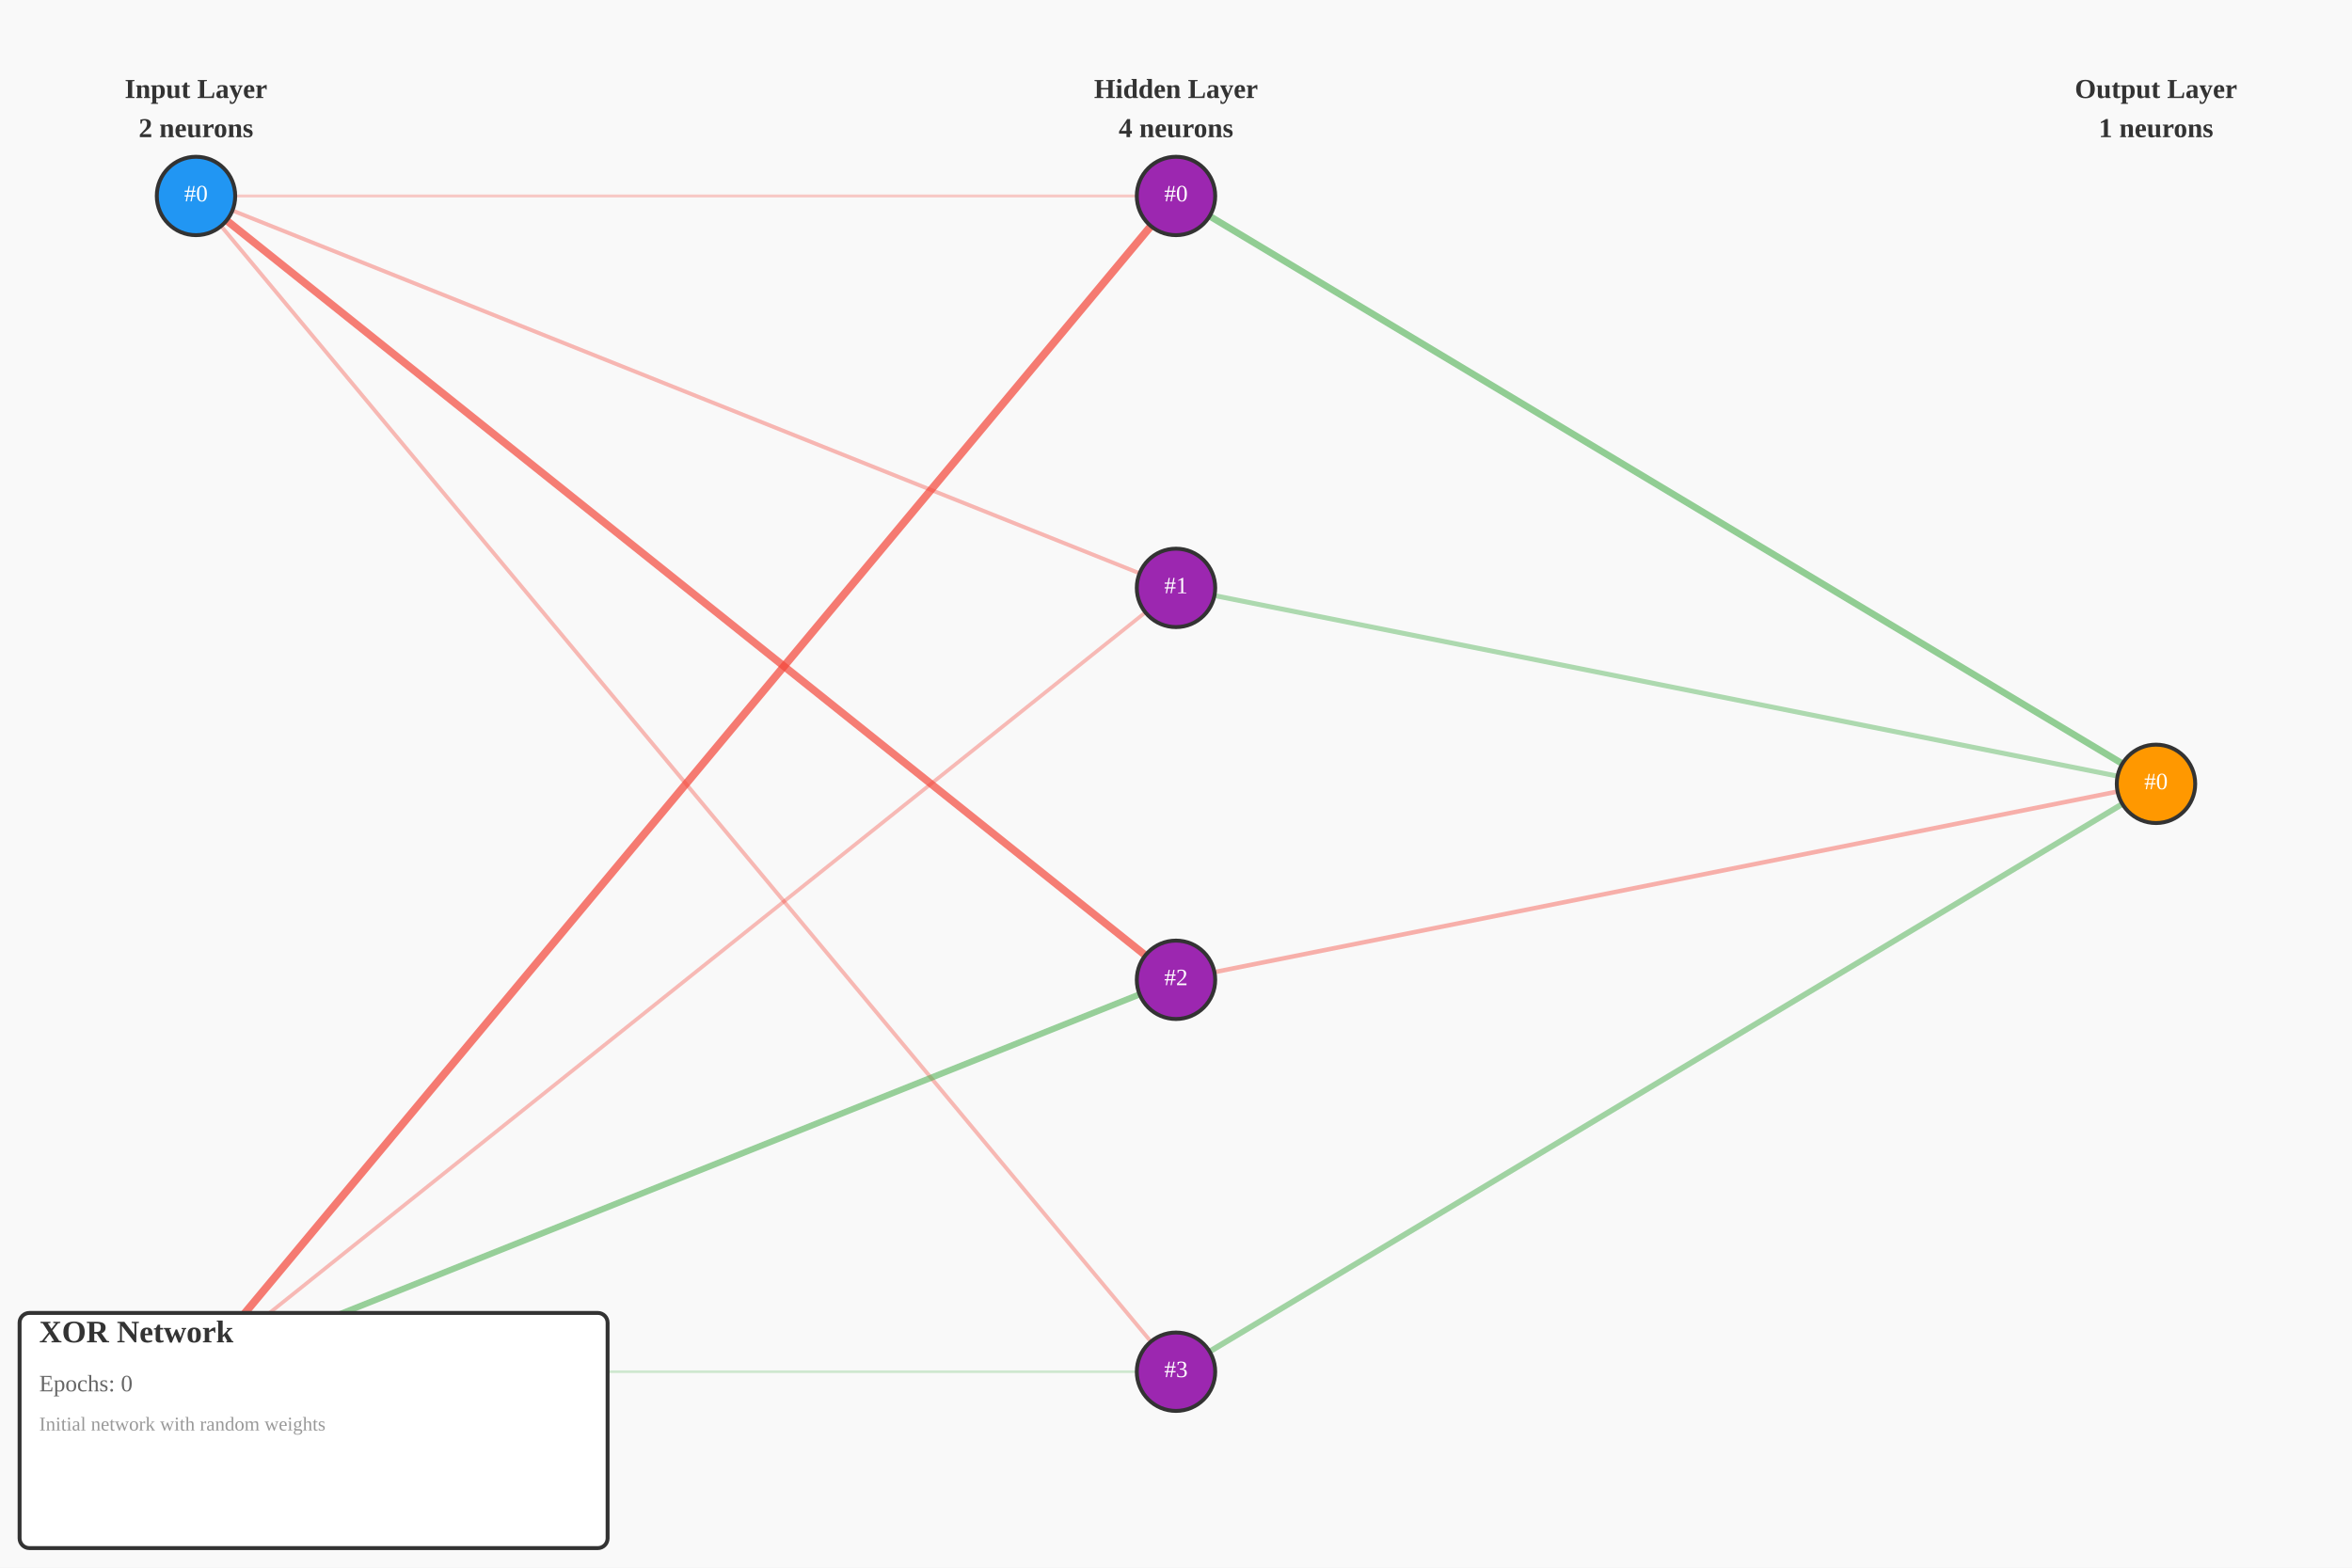
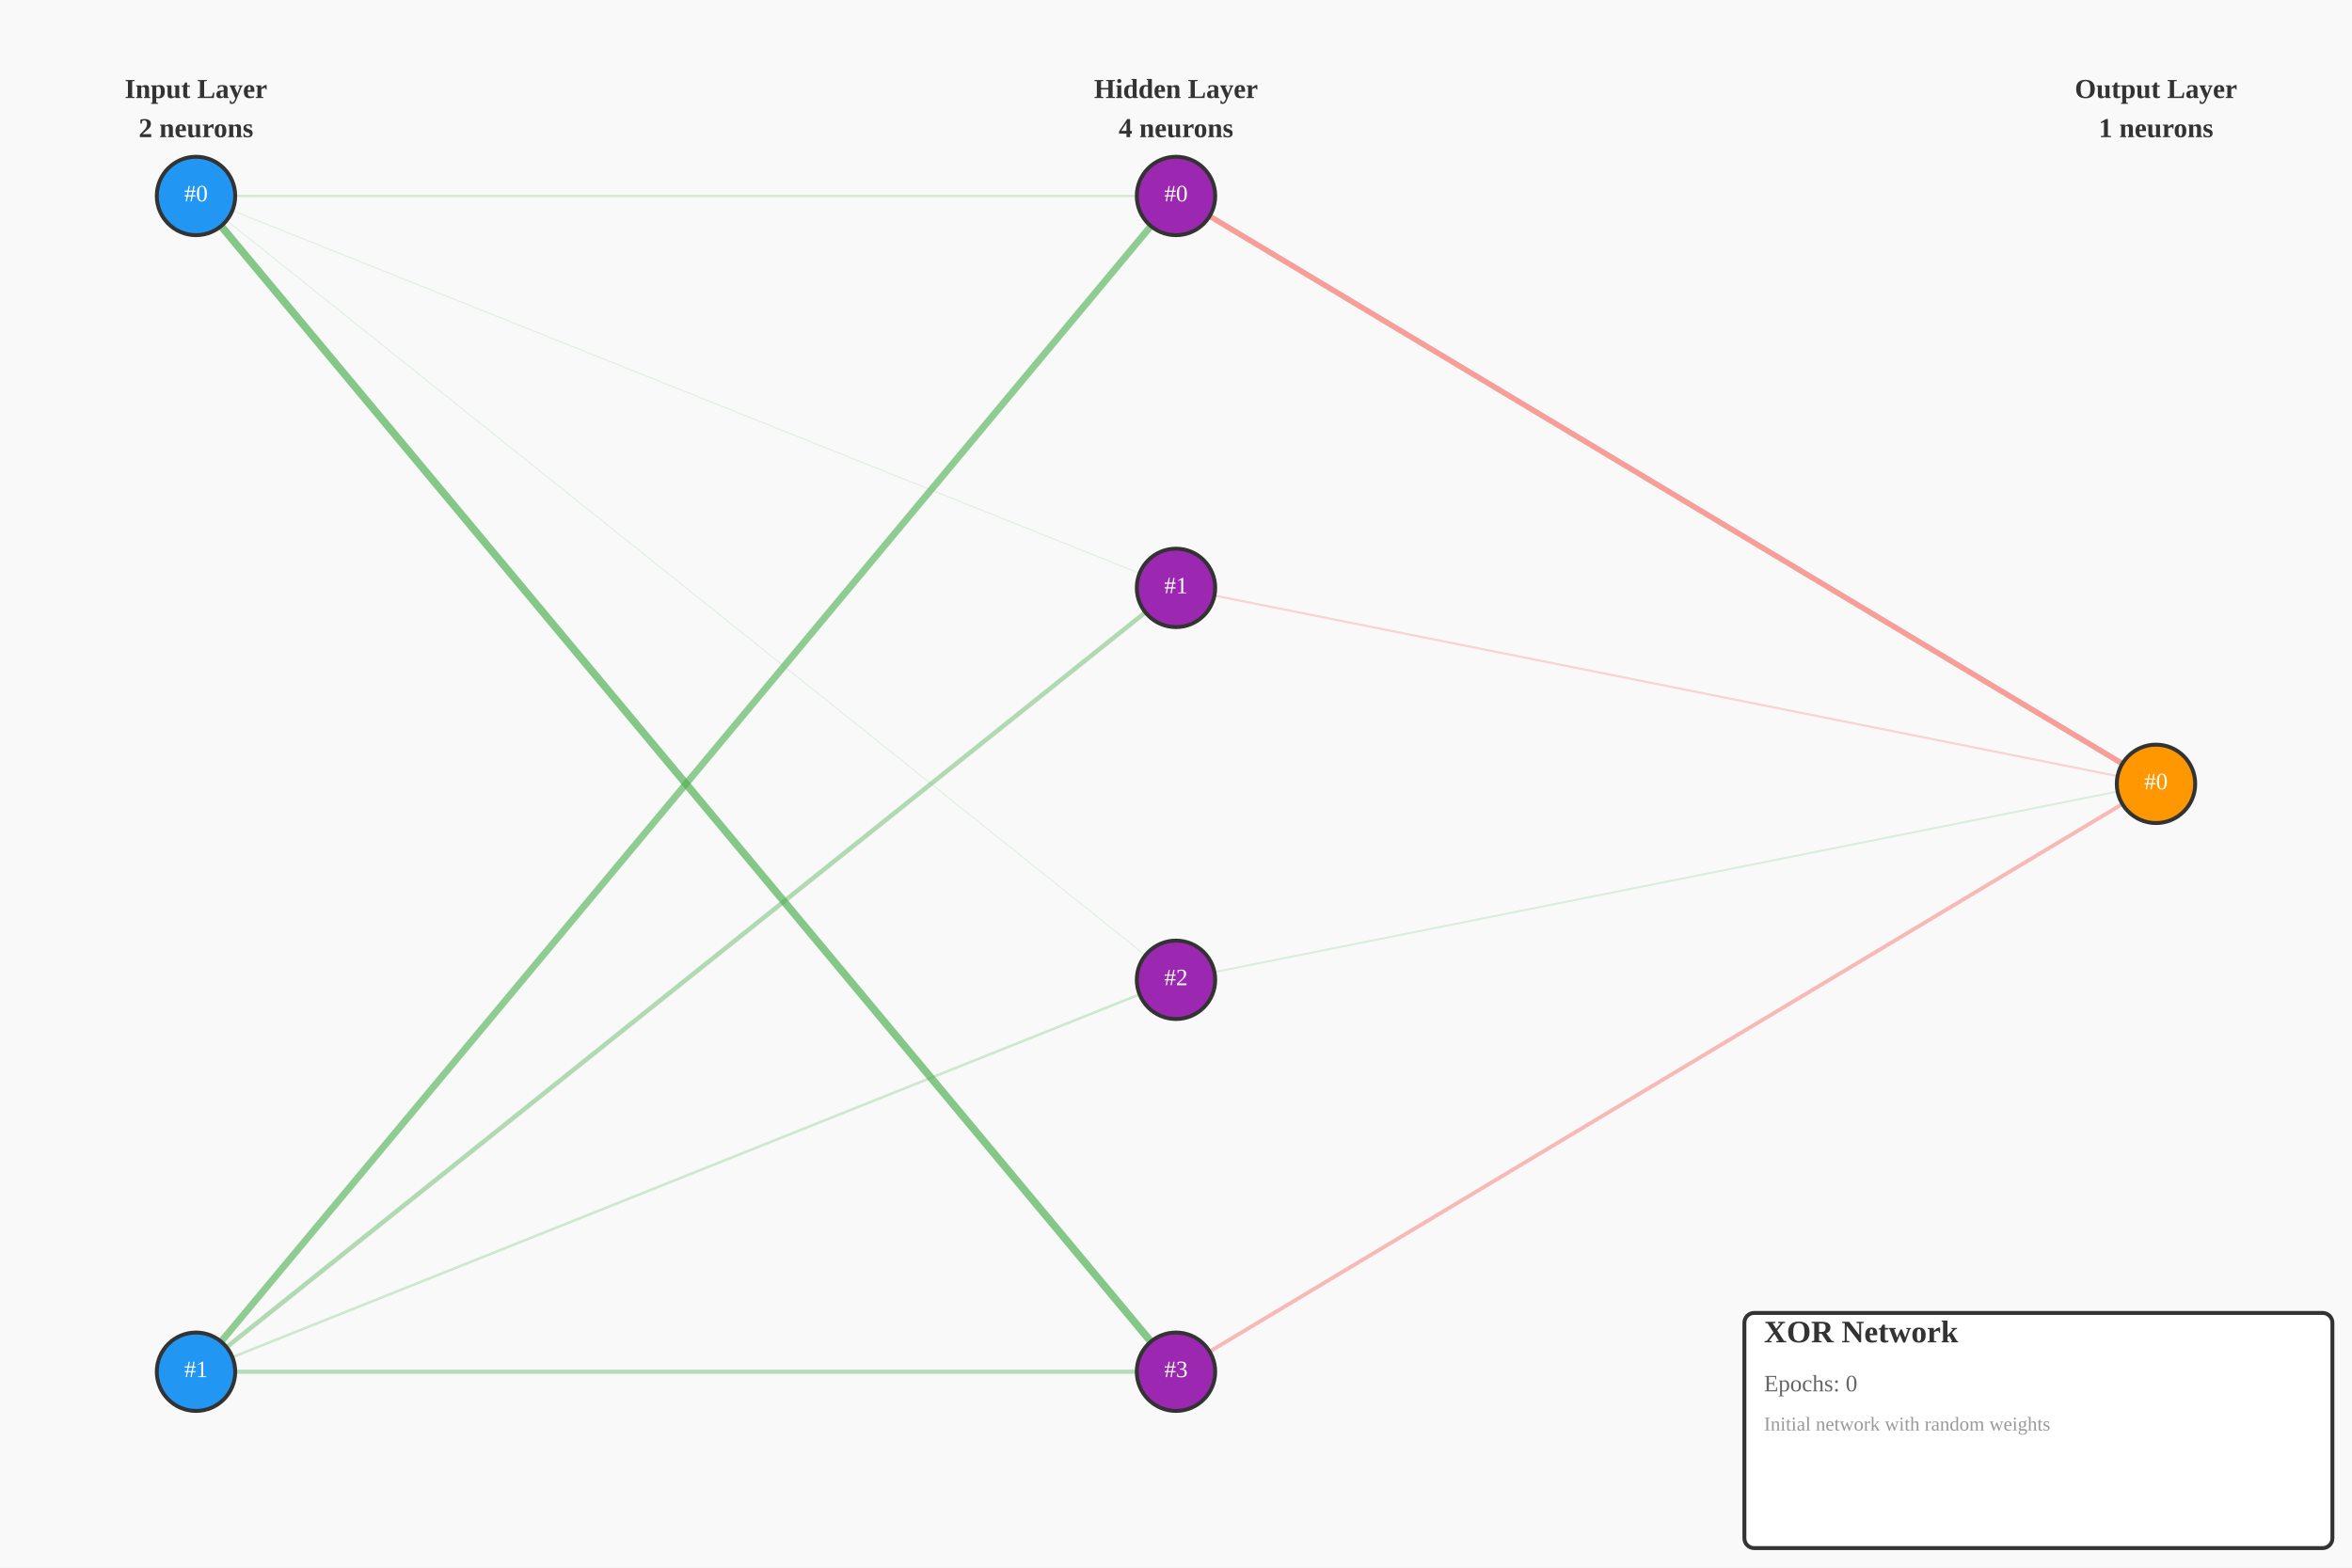
<svg xmlns="http://www.w3.org/2000/svg" width="1200" height="800" viewBox="0 0 1200 800">
  <rect width="100%" height="100%" fill="#f9f9f9" />
  <g id="connections">
-     <line x1="100" y1="100" x2="600" y2="100" stroke="#F44336" stroke-width="1.48" opacity="0.268" />
-     <line x1="100" y1="100" x2="600" y2="300" stroke="#F44336" stroke-width="2.044" opacity="0.365" />
-     <line x1="100" y1="100" x2="600" y2="500" stroke="#F44336" stroke-width="3.889" opacity="0.681" />
-     <line x1="100" y1="100" x2="600" y2="700" stroke="#F44336" stroke-width="2.002" opacity="0.357" />
-     <line x1="100" y1="700" x2="600" y2="100" stroke="#F44336" stroke-width="3.975" opacity="0.696" />
-     <line x1="100" y1="700" x2="600" y2="300" stroke="#F44336" stroke-width="1.946" opacity="0.348" />
-     <line x1="100" y1="700" x2="600" y2="500" stroke="#4CAF50" stroke-width="3.207" opacity="0.564" />
-     <line x1="100" y1="700" x2="600" y2="700" stroke="#4CAF50" stroke-width="1.343" opacity="0.245" />
-     <line x1="600" y1="100" x2="1100" y2="400" stroke="#4CAF50" stroke-width="3.442" opacity="0.604" />
-     <line x1="600" y1="300" x2="1100" y2="400" stroke="#4CAF50" stroke-width="2.491" opacity="0.441" />
-     <line x1="600" y1="500" x2="1100" y2="400" stroke="#F44336" stroke-width="2.281" opacity="0.405" />
-     <line x1="600" y1="700" x2="1100" y2="400" stroke="#4CAF50" stroke-width="2.914" opacity="0.514" />
+     <line x1="100" y1="100" x2="600" y2="100" stroke="#4CAF50" stroke-width="1.215" opacity="0.222" />
+     <line x1="100" y1="100" x2="600" y2="300" stroke="#4CAF50" stroke-width="0.665" opacity="0.128" />
+     <line x1="100" y1="100" x2="600" y2="500" stroke="#4CAF50" stroke-width="0.654" opacity="0.126" />
+     <line x1="100" y1="100" x2="600" y2="700" stroke="#4CAF50" stroke-width="3.858" opacity="0.676" />
+     <line x1="100" y1="700" x2="600" y2="100" stroke="#4CAF50" stroke-width="3.511" opacity="0.616" />
+     <line x1="100" y1="700" x2="600" y2="300" stroke="#4CAF50" stroke-width="2.346" opacity="0.417" />
+     <line x1="100" y1="700" x2="600" y2="500" stroke="#4CAF50" stroke-width="1.343" opacity="0.245" />
+     <line x1="100" y1="700" x2="600" y2="700" stroke="#4CAF50" stroke-width="2.141" opacity="0.381" />
+     <line x1="600" y1="100" x2="1100" y2="400" stroke="#F44336" stroke-width="2.824" opacity="0.498" />
+     <line x1="600" y1="300" x2="1100" y2="400" stroke="#F44336" stroke-width="1.115" opacity="0.205" />
+     <line x1="600" y1="500" x2="1100" y2="400" stroke="#4CAF50" stroke-width="0.959" opacity="0.179" />
+     <line x1="600" y1="700" x2="1100" y2="400" stroke="#F44336" stroke-width="1.954" opacity="0.349" />
  </g>
  <g id="neurons">
    <circle cx="100" cy="100" r="20" fill="#2196F3" stroke="#333" stroke-width="2" />
    <text x="100" y="100" text-anchor="middle" dominant-baseline="middle" fill="white" font-size="12">#0</text>
    <circle cx="100" cy="700" r="20" fill="#2196F3" stroke="#333" stroke-width="2" />
    <text x="100" y="700" text-anchor="middle" dominant-baseline="middle" fill="white" font-size="12">#1</text>
    <circle cx="600" cy="100" r="20" fill="#9C27B0" stroke="#333" stroke-width="2" />
    <text x="600" y="100" text-anchor="middle" dominant-baseline="middle" fill="white" font-size="12">#0</text>
    <circle cx="600" cy="300" r="20" fill="#9C27B0" stroke="#333" stroke-width="2" />
    <text x="600" y="300" text-anchor="middle" dominant-baseline="middle" fill="white" font-size="12">#1</text>
    <circle cx="600" cy="500" r="20" fill="#9C27B0" stroke="#333" stroke-width="2" />
    <text x="600" y="500" text-anchor="middle" dominant-baseline="middle" fill="white" font-size="12">#2</text>
    <circle cx="600" cy="700" r="20" fill="#9C27B0" stroke="#333" stroke-width="2" />
    <text x="600" y="700" text-anchor="middle" dominant-baseline="middle" fill="white" font-size="12">#3</text>
    <circle cx="1100" cy="400" r="20" fill="#FF9800" stroke="#333" stroke-width="2" />
    <text x="1100" y="400" text-anchor="middle" dominant-baseline="middle" fill="white" font-size="12">#0</text>
  </g>
  <g id="labels">
    <text x="100" y="50" text-anchor="middle" font-size="14" font-weight="bold" fill="#333">Input Layer</text>
    <text x="100" y="70" text-anchor="middle" font-size="14" font-weight="bold" fill="#333">2 neurons</text>
    <text x="600" y="50" text-anchor="middle" font-size="14" font-weight="bold" fill="#333">Hidden Layer</text>
    <text x="600" y="70" text-anchor="middle" font-size="14" font-weight="bold" fill="#333">4 neurons</text>
    <text x="1100" y="50" text-anchor="middle" font-size="14" font-weight="bold" fill="#333">Output Layer</text>
    <text x="1100" y="70" text-anchor="middle" font-size="14" font-weight="bold" fill="#333">1 neurons</text>
  </g>
  <g id="metadata">
-     <rect x="10" y="670" width="300" height="120" fill="white" stroke="#333" stroke-width="2" rx="5" />
-     <text x="20" y="685" font-size="16" font-weight="bold" fill="#333">XOR Network</text>
-     <text x="20" y="710" font-size="12" fill="#666">Epochs: 0</text>
-     <text x="20" y="730" font-size="10" fill="#999">Initial network with random weights</text>
+     <rect x="890" y="670" width="300" height="120" fill="white" stroke="#333" stroke-width="2" rx="5" />
+     <text x="900" y="685" font-size="16" font-weight="bold" fill="#333">XOR Network</text>
+     <text x="900" y="710" font-size="12" fill="#666">Epochs: 0</text>
+     <text x="900" y="730" font-size="10" fill="#999">Initial network with random weights</text>
  </g>
</svg>
